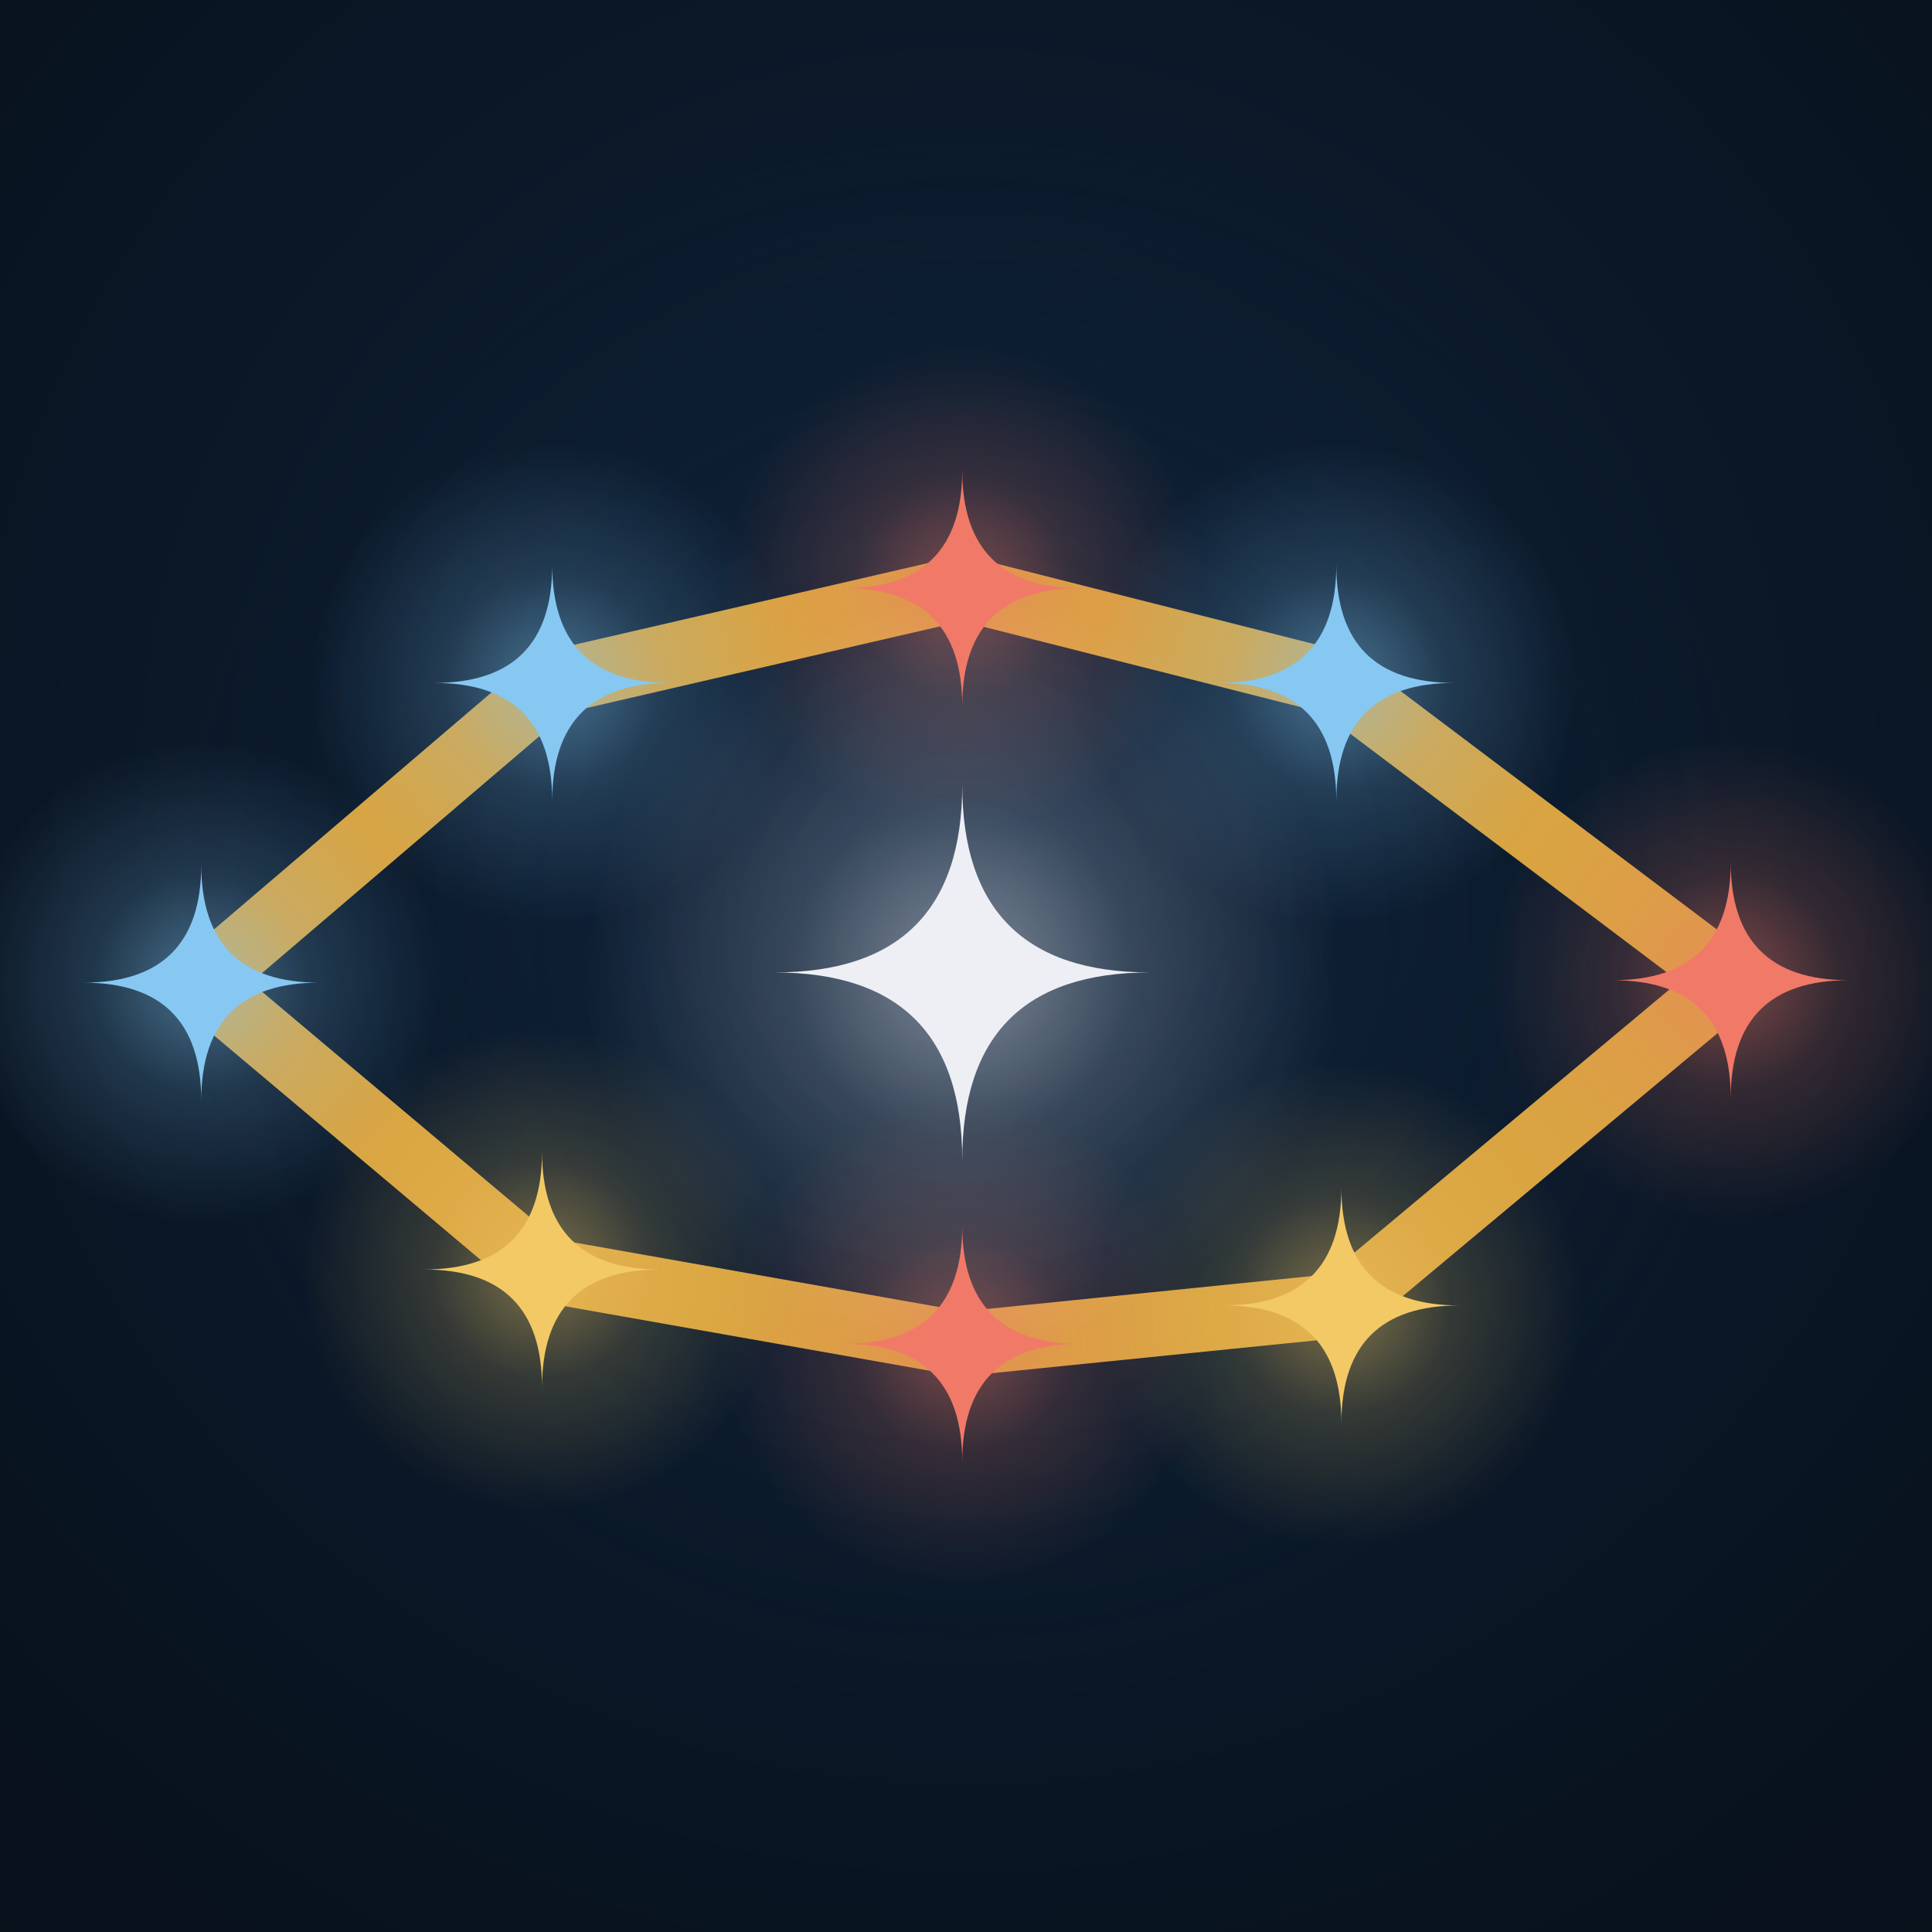
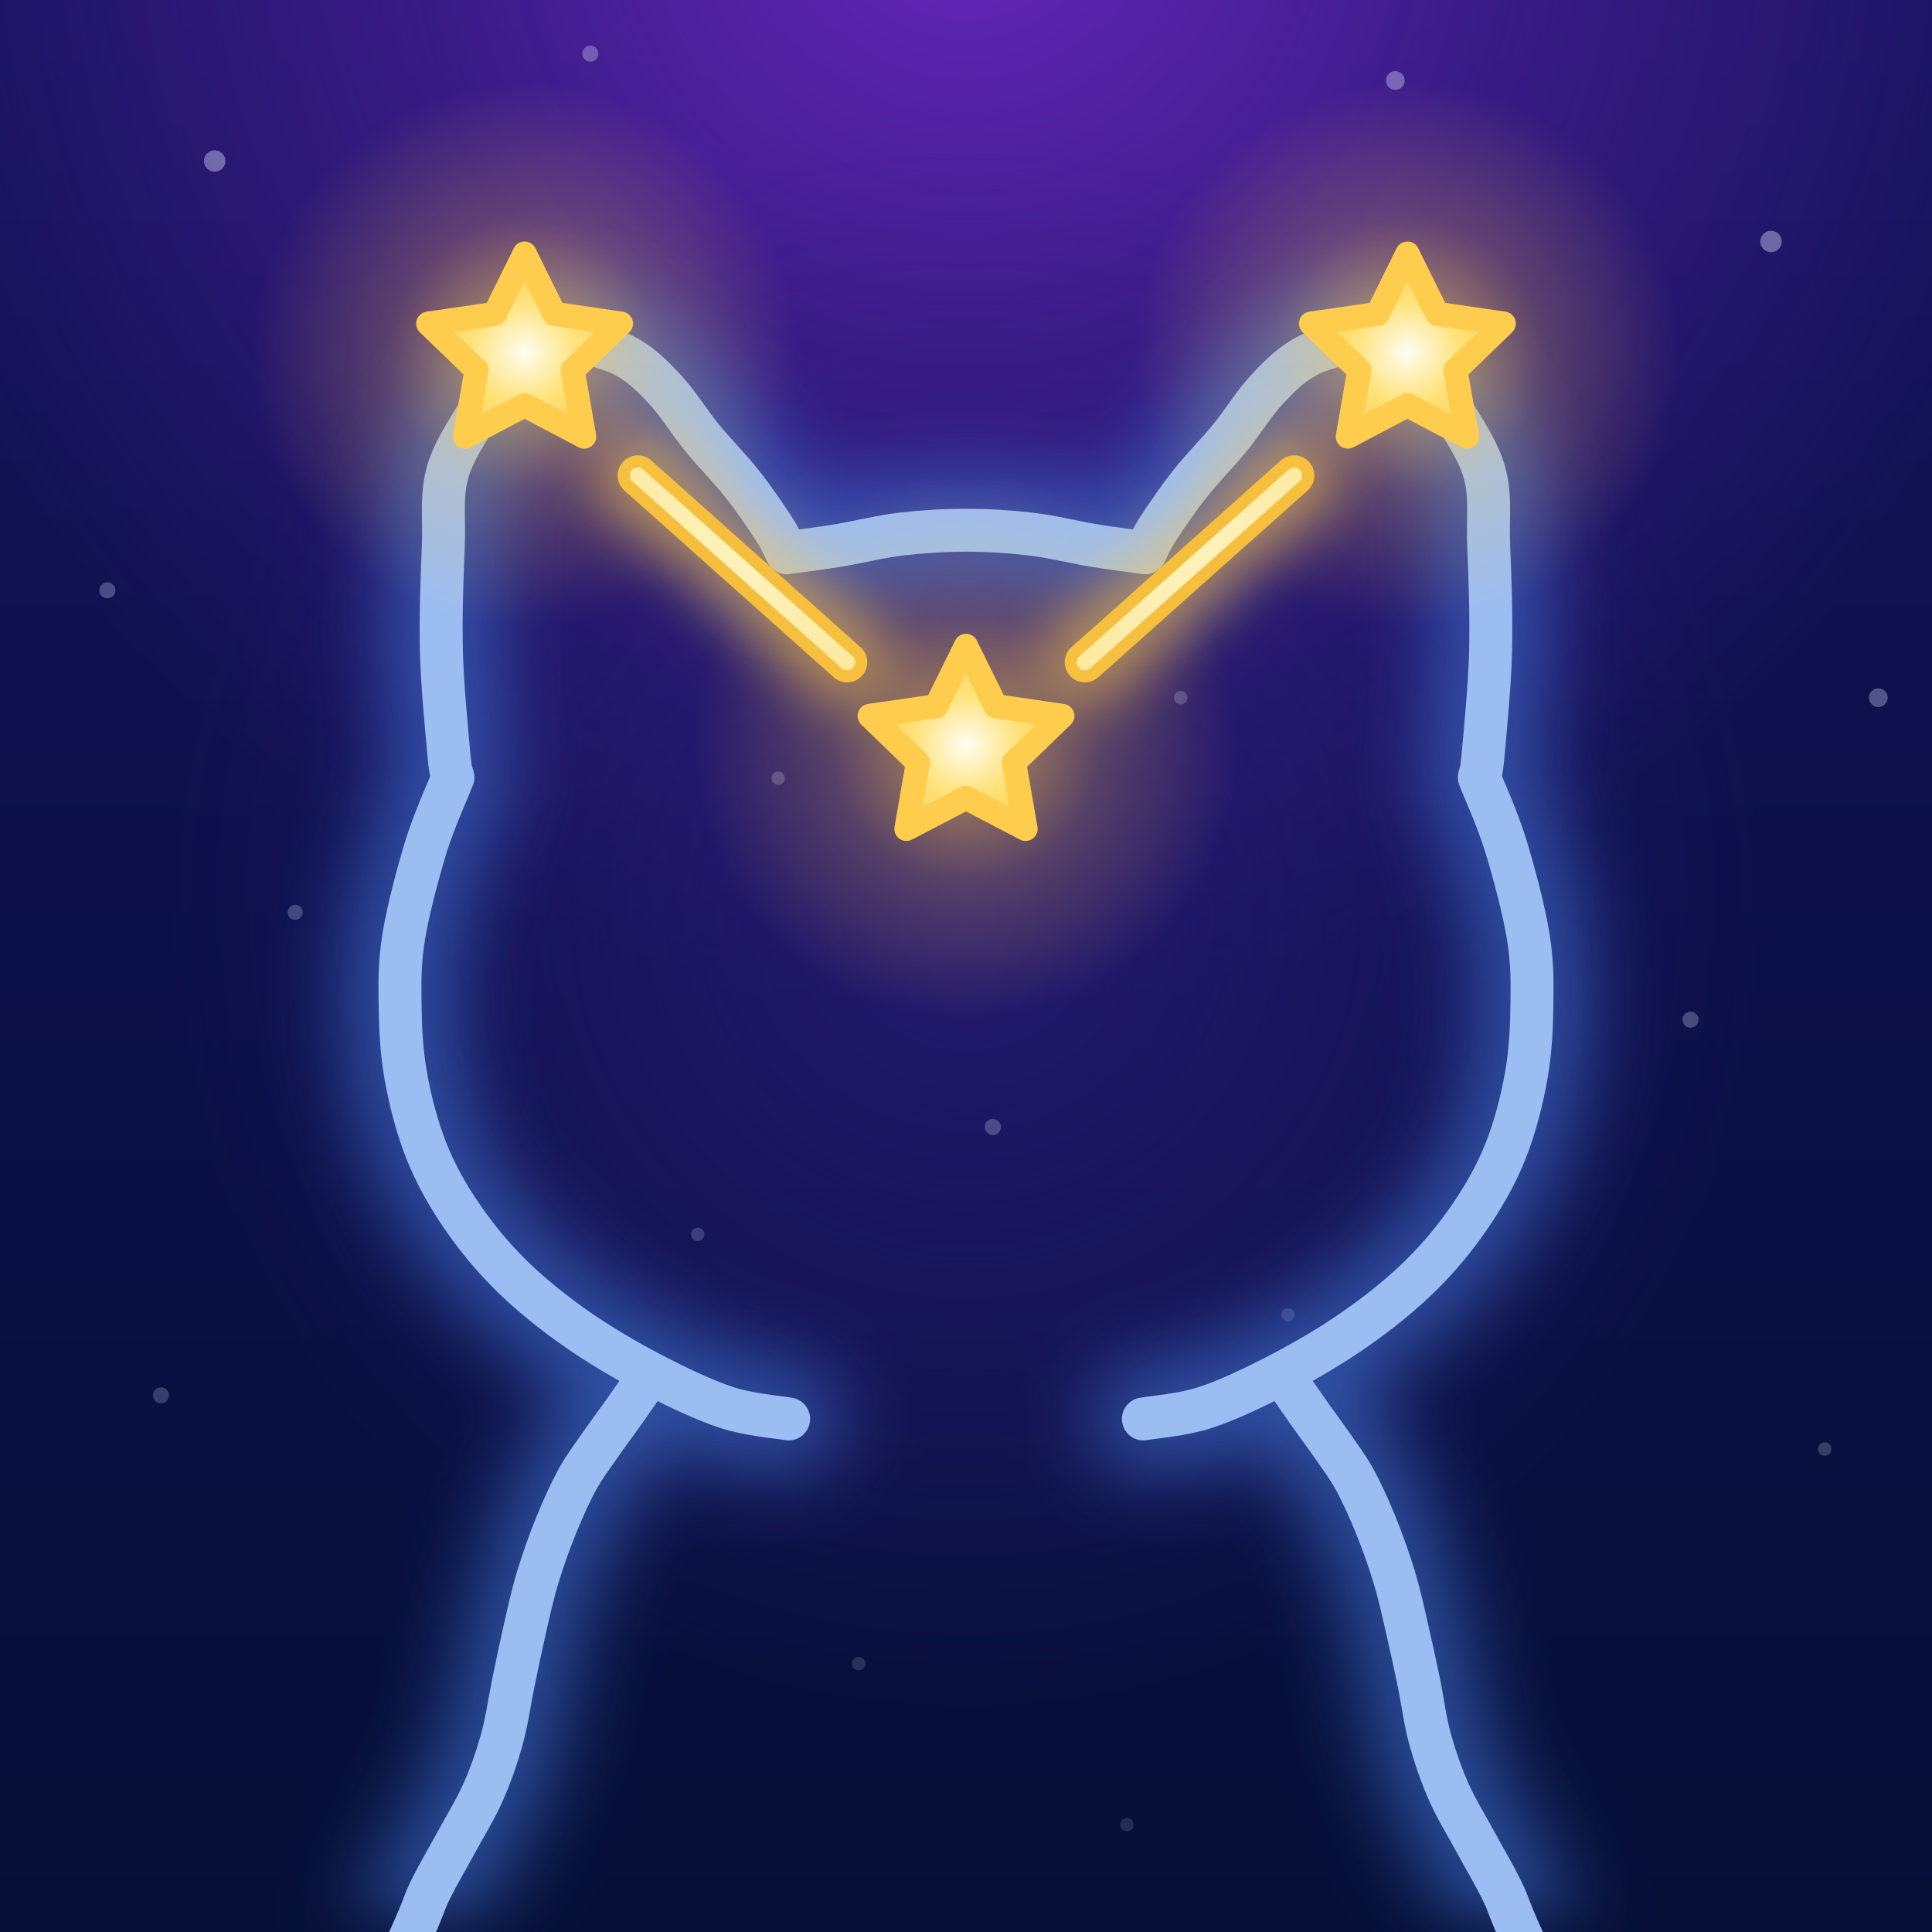
<svg xmlns="http://www.w3.org/2000/svg" width="72" height="72" viewBox="18 18 72 72">
  <defs>
-     <radialGradient id="sky" cx="50%" cy="44%" r="70%">
-       <stop offset="0" stop-color="#0E2137" />
-       <stop offset="1" stop-color="#05090F" />
+     <linearGradient id="sky" x1="0" y1="0" x2="0" y2="1">
+       <stop offset="0" stop-color="#1A1567" />
+       <stop offset=".5" stop-color="#0C1048" />
+       <stop offset="1" stop-color="#02102D" />
+     </linearGradient>
+     <radialGradient id="zenith" gradientUnits="userSpaceOnUse" cx="54" cy="14" r="42">
+       <stop offset="0" stop-color="#6A28C0" stop-opacity=".95" />
+       <stop offset=".5" stop-color="#6A28C0" stop-opacity=".4" />
+       <stop offset="1" stop-color="#6A28C0" stop-opacity="0" />
    </radialGradient>
-     <radialGradient id="glow" cx="50%" cy="47%" r="46%">
-       <stop offset="0" stop-color="#142A46" stop-opacity=".62" />
-       <stop offset=".55" stop-color="#0E2137" stop-opacity=".30" />
-       <stop offset="1" stop-color="#0E2137" stop-opacity="0" />
+     <radialGradient id="heart" gradientUnits="userSpaceOnUse" cx="54" cy="52" r="30">
+       <stop offset="0" stop-color="#2A1C78" stop-opacity=".8" />
+       <stop offset="1" stop-color="#2A1C78" stop-opacity="0" />
    </radialGradient>
-     <radialGradient id="h0">
-       <stop offset="0" stop-color="#86C8F2" stop-opacity=".50" />
-       <stop offset=".45" stop-color="#86C8F2" stop-opacity=".18" />
-       <stop offset="1" stop-color="#86C8F2" stop-opacity="0" />
+     <filter id="blurLine" filterUnits="userSpaceOnUse" x="-20" y="-20" width="148" height="148">
+       <feGaussianBlur stdDeviation="1.5" />
+     </filter>
+     <filter id="blurGold" filterUnits="userSpaceOnUse" x="-20" y="-20" width="148" height="148">
+       <feGaussianBlur stdDeviation="1.1" />
+     </filter>
+     <radialGradient id="starFill" cx="50%" cy="54%" r="55%">
+       <stop offset="0" stop-color="#FFFDF2" />
+       <stop offset=".5" stop-color="#FFE27A" />
+       <stop offset="1" stop-color="#FFCD4E" />
    </radialGradient>
-     <radialGradient id="h1">
-       <stop offset="0" stop-color="#86C8F2" stop-opacity=".50" />
-       <stop offset=".45" stop-color="#86C8F2" stop-opacity=".18" />
-       <stop offset="1" stop-color="#86C8F2" stop-opacity="0" />
-     </radialGradient>
-     <radialGradient id="h2">
-       <stop offset="0" stop-color="#F07A67" stop-opacity=".50" />
-       <stop offset=".45" stop-color="#F07A67" stop-opacity=".18" />
-       <stop offset="1" stop-color="#F07A67" stop-opacity="0" />
-     </radialGradient>
-     <radialGradient id="h3">
-       <stop offset="0" stop-color="#86C8F2" stop-opacity=".50" />
-       <stop offset=".45" stop-color="#86C8F2" stop-opacity=".18" />
-       <stop offset="1" stop-color="#86C8F2" stop-opacity="0" />
-     </radialGradient>
-     <radialGradient id="h4">
-       <stop offset="0" stop-color="#F07A67" stop-opacity=".50" />
-       <stop offset=".45" stop-color="#F07A67" stop-opacity=".18" />
-       <stop offset="1" stop-color="#F07A67" stop-opacity="0" />
-     </radialGradient>
-     <radialGradient id="h5">
-       <stop offset="0" stop-color="#F2C965" stop-opacity=".50" />
-       <stop offset=".45" stop-color="#F2C965" stop-opacity=".18" />
-       <stop offset="1" stop-color="#F2C965" stop-opacity="0" />
-     </radialGradient>
-     <radialGradient id="h6">
-       <stop offset="0" stop-color="#F07A67" stop-opacity=".50" />
-       <stop offset=".45" stop-color="#F07A67" stop-opacity=".18" />
-       <stop offset="1" stop-color="#F07A67" stop-opacity="0" />
-     </radialGradient>
-     <radialGradient id="h7">
-       <stop offset="0" stop-color="#F2C965" stop-opacity=".50" />
-       <stop offset=".45" stop-color="#F2C965" stop-opacity=".18" />
-       <stop offset="1" stop-color="#F2C965" stop-opacity="0" />
-     </radialGradient>
-     <radialGradient id="h8">
-       <stop offset="0" stop-color="#EDEFF5" stop-opacity=".50" />
-       <stop offset=".45" stop-color="#EDEFF5" stop-opacity=".18" />
-       <stop offset="1" stop-color="#EDEFF5" stop-opacity="0" />
+     <radialGradient id="starHalo">
+       <stop offset="0" stop-color="#FFC94A" stop-opacity=".7" />
+       <stop offset=".5" stop-color="#FFC94A" stop-opacity=".22" />
+       <stop offset="1" stop-color="#FFC94A" stop-opacity="0" />
    </radialGradient>
  </defs>
-   <rect x="0" y="0" width="108" height="108" fill="url(#sky)" />
-   <circle cx="54" cy="54" r="33" fill="url(#glow)" />
-   <g id="outline" fill="none" stroke="#D9A441" stroke-width="2.4" stroke-linecap="round" stroke-linejoin="round">
-     <path d="M25.5 54.62 L38.58 43.45 L53.86 39.92 L67.8 43.45 L82.5 54.53 L67.99 66.65 L53.86 68.08 L38.2 65.31 Z" />
+   <rect width="108" height="108" fill="url(#sky)" />
+   <rect width="108" height="108" fill="url(#zenith)" />
+   <rect width="108" height="108" fill="url(#heart)" />
+   <g id="dust" fill="#DCE4FF">
+     <circle cx="26" cy="24" r="0.4" opacity="0.4" />
+     <circle cx="40" cy="20" r="0.3" opacity="0.32" />
+     <circle cx="70" cy="21" r="0.35" opacity="0.36" />
+     <circle cx="84" cy="27" r="0.4" opacity="0.4" />
+     <circle cx="22" cy="40" r="0.3" opacity="0.28" />
+     <circle cx="88" cy="44" r="0.35" opacity="0.32" />
+     <circle cx="29" cy="52" r="0.28" opacity="0.25" />
+     <circle cx="81" cy="56" r="0.3" opacity="0.28" />
+     <circle cx="47" cy="47" r="0.25" opacity="0.22" />
+     <circle cx="62" cy="44" r="0.25" opacity="0.22" />
+     <circle cx="55" cy="60" r="0.3" opacity="0.25" />
+     <circle cx="44" cy="64" r="0.25" opacity="0.2" />
+     <circle cx="66" cy="67" r="0.25" opacity="0.2" />
+     <circle cx="24" cy="70" r="0.3" opacity="0.22" />
+     <circle cx="86" cy="72" r="0.25" opacity="0.22" />
+     <circle cx="50" cy="80" r="0.25" opacity="0.16" />
+     <circle cx="60" cy="86" r="0.25" opacity="0.14" />
+     <circle cx="10" cy="12" r="0.4" opacity="0.35" />
+     <circle cx="98" cy="10" r="0.35" opacity="0.35" />
+     <circle cx="6" cy="58" r="0.35" opacity="0.28" />
+     <circle cx="102" cy="62" r="0.35" opacity="0.28" />
+     <circle cx="16" cy="98" r="0.3" opacity="0.2" />
+     <circle cx="94" cy="100" r="0.3" opacity="0.2" />
+     <circle cx="54" cy="8" r="0.4" opacity="0.36" />
+   </g>
+   <g id="lineart-glow" fill="none" stroke="#3F6FD0" stroke-width="3.84" stroke-linecap="round" stroke-linejoin="round" opacity=".7" filter="url(#blurLine)">
+     <path d="M36.42 32.48 C36.14 32.97 35.05 34.45 34.73 35.44 C34.41 36.42 34.57 37.25 34.52 38.39 C34.47 39.53 34.42 40.97 34.45 42.26 C34.48 43.55 34.66 45.34 34.73 46.13 C34.8 46.92 34.86 46.83 34.88 46.97 C34.72 47.39 34.2 48.52 33.89 49.5 C33.59 50.48 33.21 51.9 33.05 52.88 C32.89 53.87 32.9 54.54 32.91 55.41 C32.92 56.28 32.96 57.17 33.12 58.08 C33.28 58.99 33.54 60.01 33.89 60.89 C34.24 61.77 34.7 62.58 35.23 63.35 C35.76 64.12 36.35 64.84 37.05 65.53 C37.75 66.22 38.58 66.89 39.45 67.5 C40.32 68.11 41.32 68.7 42.26 69.19 C43.2 69.68 44.22 70.17 45.07 70.45 C45.92 70.73 47 70.81 47.39 70.88" />
+     <path d="M71.58 32.48 C71.86 32.97 72.95 34.45 73.27 35.44 C73.59 36.42 73.43 37.25 73.48 38.39 C73.53 39.53 73.58 40.97 73.55 42.26 C73.52 43.55 73.34 45.34 73.27 46.13 C73.2 46.92 73.15 46.83 73.13 46.97 C73.29 47.39 73.81 48.52 74.11 49.5 C74.41 50.48 74.79 51.9 74.95 52.88 C75.11 53.87 75.1 54.54 75.09 55.41 C75.08 56.28 75.04 57.17 74.88 58.08 C74.72 58.99 74.46 60.01 74.11 60.89 C73.76 61.77 73.3 62.58 72.77 63.35 C72.24 64.12 71.65 64.84 70.95 65.53 C70.25 66.22 69.42 66.89 68.55 67.5 C67.68 68.11 66.68 68.7 65.74 69.19 C64.8 69.68 63.78 70.17 62.93 70.45 C62.08 70.73 61 70.81 60.61 70.88" />
+     <path d="M38.81 30.52 C39.21 30.64 40.54 30.89 41.2 31.22 C41.86 31.55 42.26 31.96 42.75 32.48 C43.24 32.99 43.68 33.72 44.16 34.31 C44.64 34.9 45.19 35.44 45.63 36 C46.08 36.56 46.55 37.26 46.83 37.69 C47.11 38.12 47.24 38.45 47.32 38.6 C47.65 38.55 48.58 38.44 49.29 38.32 C50 38.2 50.83 37.99 51.61 37.9 C52.39 37.81 53.2 37.76 54 37.76 C54.8 37.76 55.61 37.81 56.39 37.9 C57.17 37.99 58 38.2 58.71 38.32 C59.42 38.44 60.35 38.55 60.68 38.6 C60.76 38.45 60.89 38.12 61.17 37.69 C61.45 37.26 61.92 36.56 62.37 36 C62.81 35.44 63.36 34.9 63.84 34.31 C64.32 33.72 64.76 32.99 65.25 32.48 C65.74 31.96 66.14 31.55 66.8 31.22 C67.46 30.89 68.79 30.64 69.19 30.52" />
+     <path d="M42.19 69.26 C42.04 69.48 41.58 70.16 41.27 70.59 C40.97 71.02 40.65 71.44 40.36 71.86 C40.07 72.28 39.79 72.64 39.52 73.13 C39.25 73.62 38.99 74.2 38.74 74.81 C38.49 75.42 38.24 76.12 38.04 76.78 C37.84 77.44 37.7 78.09 37.55 78.75 C37.4 79.41 37.27 80.04 37.13 80.72 C36.99 81.4 36.89 82.15 36.7 82.83 C36.51 83.51 36.28 84.17 36 84.8 C35.72 85.43 35.35 86.02 35.02 86.63 C34.69 87.24 34.34 87.82 34.03 88.45 C33.73 89.08 33.87 88.92 33.19 90.42 C32.51 91.92 30.98 95.22 29.95 97.45 C28.92 99.68 27.88 101.85 27 103.78 C26.12 105.71 25.07 108.17 24.68 109.05" />
+     <path d="M65.81 69.26 C65.96 69.48 66.43 70.16 66.73 70.59 C67.03 71.02 67.35 71.44 67.64 71.86 C67.93 72.28 68.21 72.64 68.48 73.13 C68.75 73.62 69.01 74.2 69.26 74.81 C69.51 75.42 69.76 76.12 69.96 76.78 C70.16 77.44 70.3 78.09 70.45 78.75 C70.6 79.41 70.74 80.04 70.88 80.72 C71.02 81.4 71.11 82.15 71.3 82.83 C71.49 83.51 71.72 84.17 72 84.8 C72.28 85.43 72.65 86.02 72.98 86.63 C73.31 87.24 73.66 87.82 73.97 88.45 C74.28 89.08 74.13 88.92 74.81 90.42 C75.49 91.92 77.02 95.22 78.05 97.45 C79.08 99.68 80.12 101.85 81 103.78 C81.88 105.71 82.93 108.17 83.32 109.05" />
+   </g>
+   <g id="lineart" fill="none" stroke="#9CBDF2" stroke-width="1.6" stroke-linecap="round" stroke-linejoin="round">
+     <path d="M36.42 32.48 C36.14 32.97 35.05 34.45 34.73 35.44 C34.41 36.42 34.57 37.25 34.52 38.39 C34.47 39.53 34.42 40.97 34.45 42.26 C34.48 43.55 34.66 45.34 34.73 46.13 C34.8 46.92 34.86 46.83 34.88 46.97 C34.72 47.39 34.2 48.52 33.89 49.5 C33.59 50.48 33.21 51.9 33.05 52.88 C32.89 53.87 32.9 54.54 32.91 55.41 C32.92 56.28 32.96 57.17 33.12 58.08 C33.28 58.99 33.54 60.01 33.89 60.89 C34.24 61.77 34.7 62.58 35.23 63.35 C35.76 64.12 36.35 64.84 37.05 65.53 C37.75 66.22 38.58 66.89 39.45 67.5 C40.32 68.11 41.32 68.7 42.26 69.19 C43.2 69.68 44.22 70.17 45.07 70.45 C45.92 70.73 47 70.81 47.39 70.88" />
+     <path d="M71.58 32.48 C71.86 32.97 72.95 34.45 73.27 35.44 C73.59 36.42 73.43 37.25 73.48 38.39 C73.53 39.53 73.58 40.97 73.55 42.26 C73.52 43.55 73.34 45.34 73.27 46.13 C73.2 46.92 73.15 46.83 73.13 46.97 C73.29 47.39 73.81 48.52 74.11 49.5 C74.41 50.48 74.79 51.9 74.95 52.88 C75.11 53.87 75.1 54.54 75.09 55.41 C75.08 56.28 75.04 57.17 74.88 58.08 C74.72 58.99 74.46 60.01 74.11 60.89 C73.76 61.77 73.3 62.58 72.77 63.35 C72.24 64.12 71.65 64.84 70.95 65.53 C70.25 66.22 69.42 66.89 68.55 67.5 C67.68 68.11 66.68 68.7 65.74 69.19 C64.8 69.68 63.78 70.17 62.93 70.45 C62.08 70.73 61 70.81 60.61 70.88" />
+     <path d="M38.81 30.52 C39.21 30.64 40.54 30.89 41.2 31.22 C41.86 31.55 42.26 31.96 42.75 32.48 C43.24 32.99 43.68 33.72 44.16 34.31 C44.64 34.9 45.19 35.44 45.63 36 C46.08 36.56 46.55 37.26 46.83 37.69 C47.11 38.12 47.24 38.45 47.32 38.6 C47.65 38.55 48.58 38.44 49.29 38.32 C50 38.2 50.83 37.99 51.61 37.9 C52.39 37.81 53.2 37.76 54 37.76 C54.8 37.76 55.61 37.81 56.39 37.9 C57.17 37.99 58 38.2 58.71 38.32 C59.42 38.44 60.35 38.55 60.68 38.6 C60.76 38.45 60.89 38.12 61.17 37.69 C61.45 37.26 61.92 36.56 62.37 36 C62.81 35.44 63.36 34.9 63.84 34.31 C64.32 33.72 64.76 32.99 65.25 32.48 C65.74 31.96 66.14 31.55 66.8 31.22 C67.46 30.89 68.79 30.64 69.19 30.52" />
+     <path d="M42.19 69.26 C42.04 69.48 41.58 70.16 41.27 70.59 C40.97 71.02 40.65 71.44 40.36 71.86 C40.07 72.28 39.79 72.64 39.52 73.13 C39.25 73.62 38.99 74.2 38.74 74.81 C38.49 75.42 38.24 76.12 38.04 76.78 C37.84 77.44 37.7 78.09 37.55 78.75 C37.4 79.41 37.27 80.04 37.13 80.72 C36.99 81.4 36.89 82.15 36.7 82.83 C36.51 83.51 36.28 84.17 36 84.8 C35.72 85.43 35.35 86.02 35.02 86.63 C34.69 87.24 34.34 87.82 34.03 88.45 C33.73 89.08 33.87 88.92 33.19 90.42 C32.51 91.92 30.98 95.22 29.95 97.45 C28.92 99.68 27.88 101.85 27 103.78 C26.12 105.71 25.07 108.17 24.68 109.05" />
+     <path d="M65.81 69.26 C65.96 69.48 66.43 70.16 66.73 70.59 C67.03 71.02 67.35 71.44 67.64 71.86 C67.93 72.28 68.21 72.64 68.48 73.13 C68.75 73.62 69.01 74.2 69.26 74.81 C69.51 75.42 69.76 76.12 69.96 76.78 C70.16 77.44 70.3 78.09 70.45 78.75 C70.6 79.41 70.74 80.04 70.88 80.72 C71.02 81.4 71.11 82.15 71.3 82.83 C71.49 83.51 71.72 84.17 72 84.8 C72.28 85.43 72.65 86.02 72.98 86.63 C73.31 87.24 73.66 87.82 73.97 88.45 C74.28 89.08 74.13 88.92 74.81 90.42 C75.49 91.92 77.02 95.22 78.05 97.45 C79.08 99.68 80.12 101.85 81 103.78 C81.88 105.71 82.93 108.17 83.32 109.05" />
+   </g>
+   <g id="constellation-glow" fill="none" stroke="#FFC94A" stroke-width="3.3" stroke-linecap="round" opacity=".6" filter="url(#blurGold)">
+     <path d="M41.77 35.72 L49.57 42.68" />
+     <path d="M66.23 35.72 L58.43 42.68" />
+   </g>
+   <g id="constellation" fill="none" stroke="#F5BE3C" stroke-width="1.5" stroke-linecap="round">
+     <path d="M41.77 35.72 L49.57 42.68" />
+     <path d="M66.23 35.72 L58.43 42.68" />
+   </g>
+   <g id="constellation-core" fill="none" stroke="#FFF1B8" stroke-width="0.6" stroke-linecap="round">
+     <path d="M41.77 35.72 L49.57 42.68" />
+     <path d="M66.23 35.72 L58.43 42.68" />
  </g>
  <g id="halos">
-     <circle cx="25.5" cy="54.62" r="9" fill="url(#h0)" />
-     <circle cx="38.58" cy="43.45" r="9" fill="url(#h1)" />
-     <circle cx="53.86" cy="39.92" r="9" fill="url(#h2)" />
-     <circle cx="67.8" cy="43.45" r="9" fill="url(#h3)" />
-     <circle cx="82.5" cy="54.53" r="9" fill="url(#h4)" />
-     <circle cx="67.99" cy="66.65" r="9" fill="url(#h5)" />
-     <circle cx="53.86" cy="68.08" r="9" fill="url(#h6)" />
-     <circle cx="38.2" cy="65.31" r="9" fill="url(#h7)" />
-     <circle cx="53.86" cy="54.24" r="14" fill="url(#h8)" />
+     <circle cx="37.55" cy="31.22" r="10.13" fill="url(#starHalo)" />
+     <circle cx="70.45" cy="31.22" r="10.13" fill="url(#starHalo)" />
+     <circle cx="54" cy="45.84" r="10.13" fill="url(#starHalo)" />
  </g>
-   <g id="stars">
-     <path d="M25.5 50.22 Q25.5 54.62 29.9 54.62 Q25.5 54.62 25.5 59.02 Q25.5 54.62 21.1 54.62 Q25.5 54.62 25.5 50.22 Z" fill="#86C8F2" />
-     <circle cx="25.5" cy="54.62" r="1.32" fill="#86C8F2" />
-     <path d="M38.58 39.05 Q38.58 43.45 42.98 43.45 Q38.58 43.45 38.58 47.85 Q38.58 43.45 34.18 43.45 Q38.58 43.45 38.58 39.05 Z" fill="#86C8F2" />
-     <circle cx="38.58" cy="43.45" r="1.32" fill="#86C8F2" />
-     <path d="M53.86 35.52 Q53.86 39.92 58.26 39.92 Q53.86 39.92 53.86 44.32 Q53.86 39.92 49.46 39.92 Q53.86 39.92 53.86 35.52 Z" fill="#F07A67" />
-     <circle cx="53.86" cy="39.92" r="1.32" fill="#F07A67" />
-     <path d="M67.8 39.05 Q67.8 43.45 72.2 43.45 Q67.8 43.45 67.8 47.85 Q67.8 43.45 63.4 43.45 Q67.8 43.45 67.8 39.05 Z" fill="#86C8F2" />
-     <circle cx="67.8" cy="43.45" r="1.32" fill="#86C8F2" />
-     <path d="M82.5 50.13 Q82.5 54.53 86.9 54.53 Q82.5 54.53 82.5 58.93 Q82.5 54.53 78.1 54.53 Q82.5 54.53 82.5 50.13 Z" fill="#F07A67" />
-     <circle cx="82.5" cy="54.53" r="1.32" fill="#F07A67" />
-     <path d="M67.99 62.25 Q67.99 66.65 72.39 66.65 Q67.99 66.65 67.99 71.05 Q67.99 66.65 63.59 66.65 Q67.99 66.65 67.99 62.25 Z" fill="#F2C965" />
-     <circle cx="67.99" cy="66.65" r="1.32" fill="#F2C965" />
-     <path d="M53.86 63.68 Q53.86 68.08 58.26 68.08 Q53.86 68.08 53.86 72.48 Q53.86 68.08 49.46 68.08 Q53.86 68.08 53.86 63.68 Z" fill="#F07A67" />
-     <circle cx="53.86" cy="68.08" r="1.32" fill="#F07A67" />
-     <path d="M38.2 60.91 Q38.2 65.31 42.6 65.31 Q38.2 65.31 38.2 69.71 Q38.2 65.31 33.8 65.31 Q38.2 65.31 38.2 60.91 Z" fill="#F2C965" />
-     <circle cx="38.2" cy="65.31" r="1.32" fill="#F2C965" />
-     <path d="M53.86 47.24 Q53.86 54.24 60.86 54.24 Q53.86 54.24 53.86 61.24 Q53.86 54.24 46.86 54.24 Q53.86 54.24 53.86 47.24 Z" fill="#EDEFF5" />
-     <circle cx="53.86" cy="54.24" r="2.1" fill="#EDEFF5" />
+   <g id="stars" fill="url(#starFill)" stroke="#FFCD4E" stroke-width="0.9" stroke-linejoin="round">
+     <path d="M37.55 27.45 L38.66 29.7 L41.14 30.06 L39.34 31.8 L39.77 34.27 L37.55 33.1 L35.33 34.27 L35.76 31.8 L33.96 30.06 L36.44 29.7 Z" />
+     <path d="M70.45 27.45 L71.56 29.7 L74.04 30.06 L72.24 31.8 L72.67 34.27 L70.45 33.1 L68.23 34.27 L68.66 31.8 L66.86 30.06 L69.34 29.7 Z" />
+     <path d="M54 42.07 L55.11 44.32 L57.59 44.68 L55.79 46.42 L56.22 48.89 L54 47.73 L51.78 48.89 L52.21 46.42 L50.41 44.68 L52.89 44.32 Z" />
  </g>
</svg>
